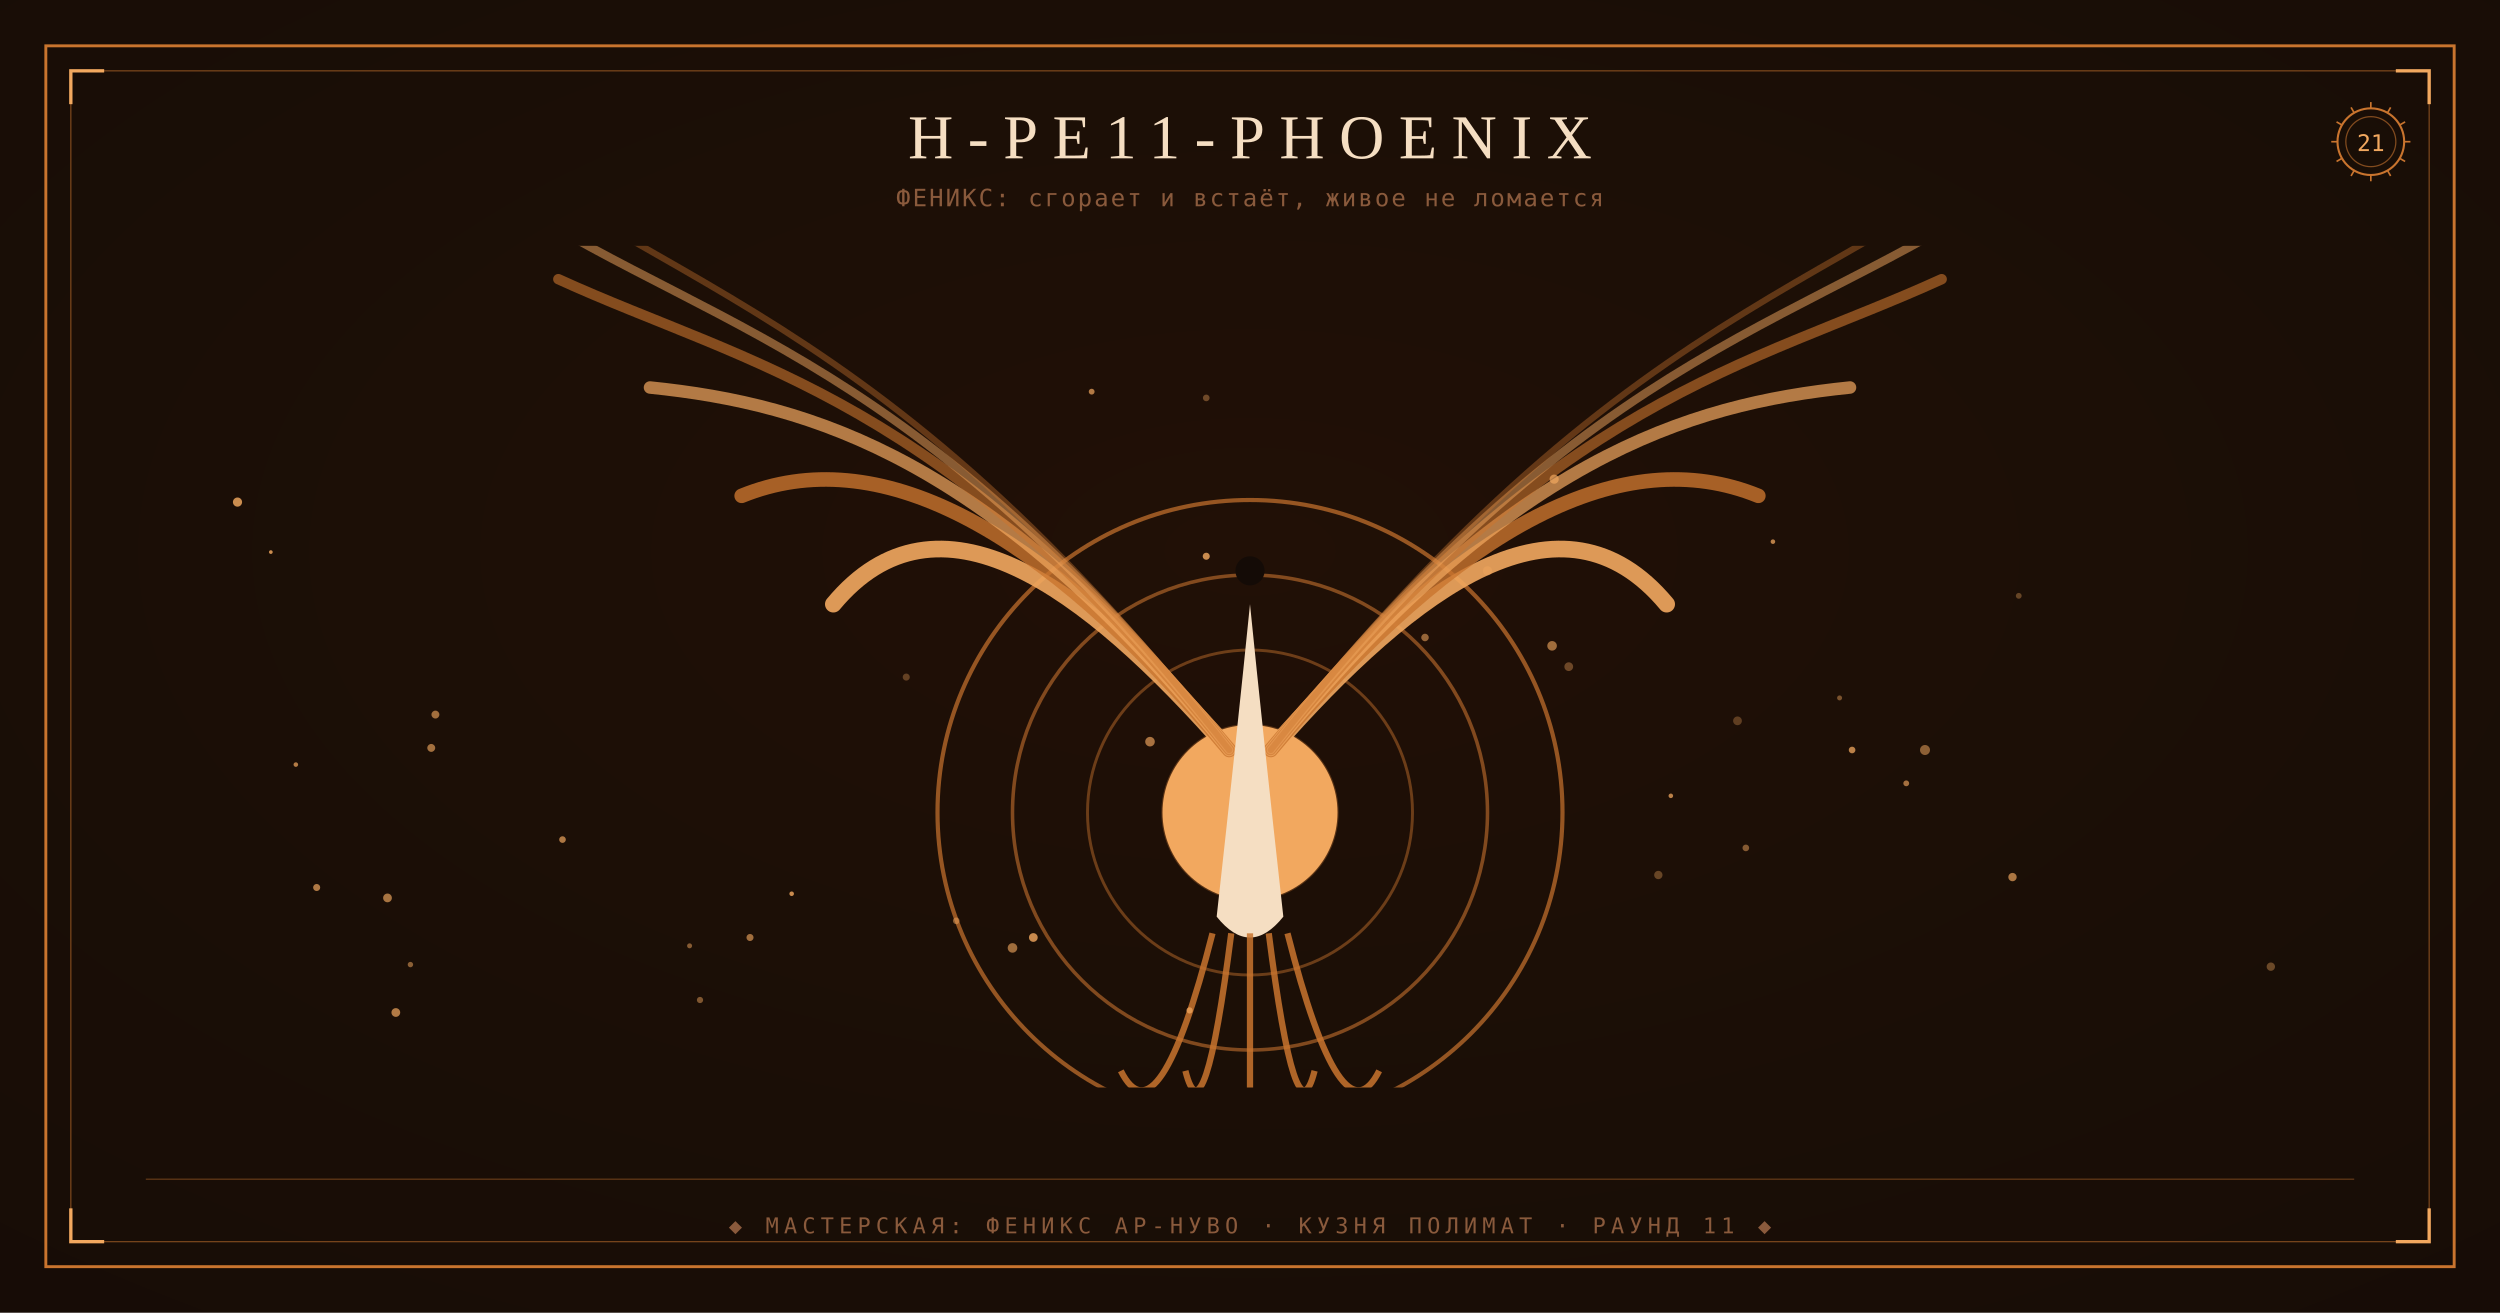
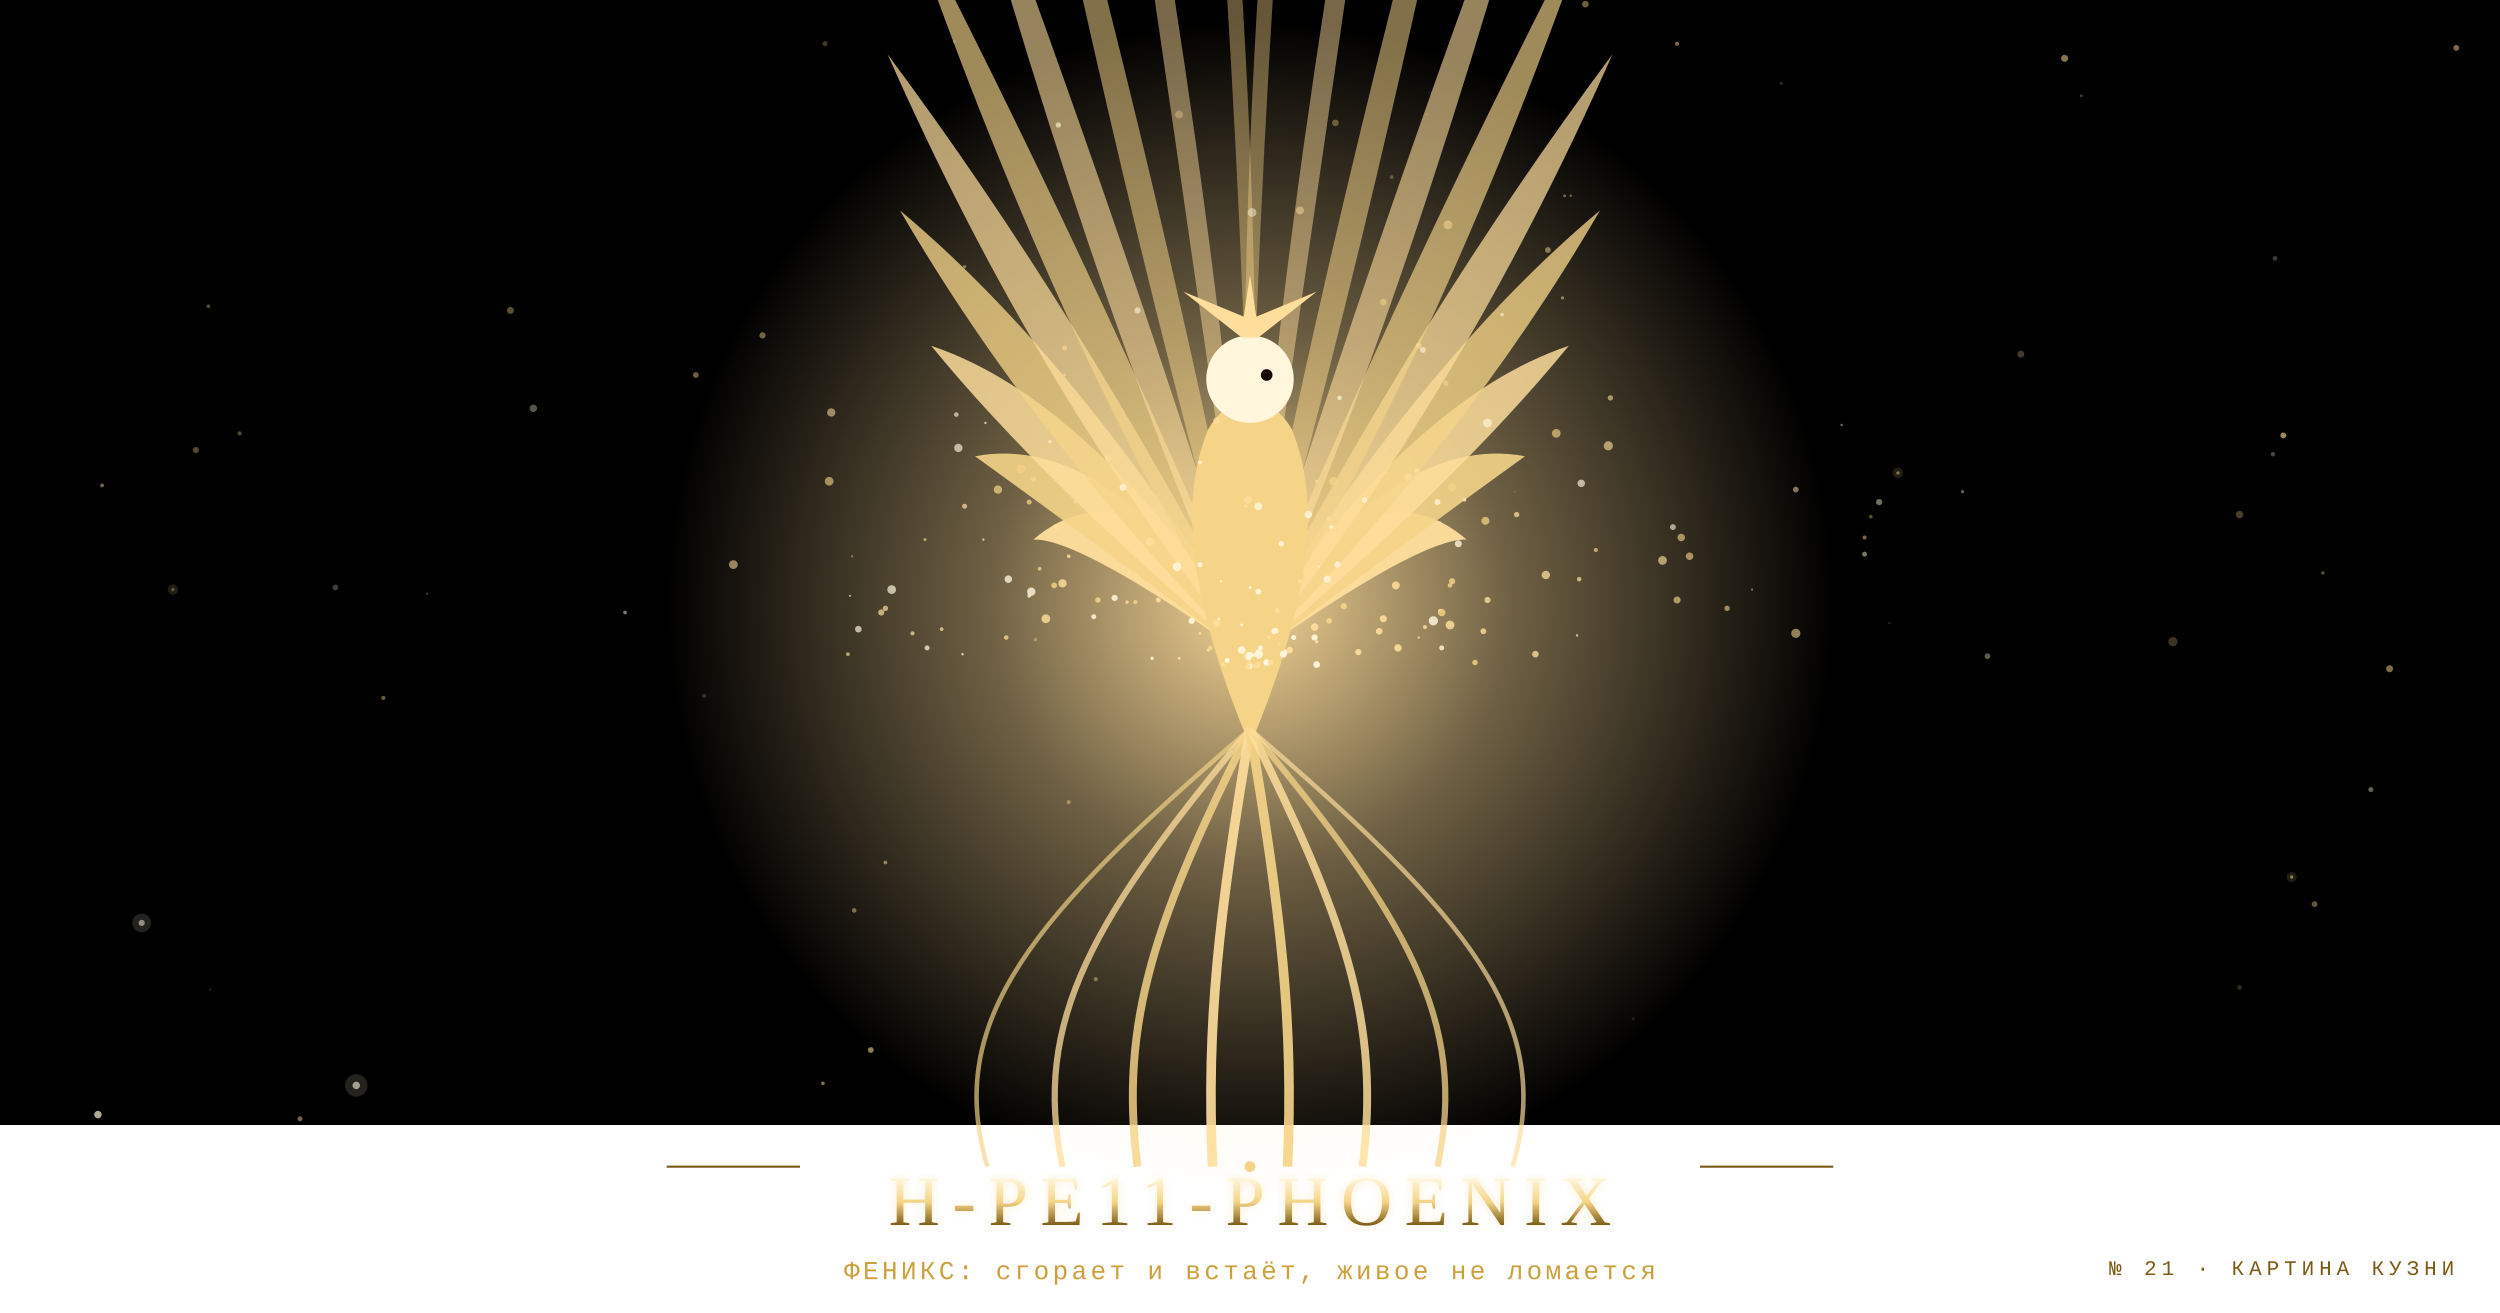
- <svg xmlns="http://www.w3.org/2000/svg" viewBox="0 0 1200 630" width="1200" height="630">
-   <rect width="1200" height="630" fill="#140B06" />
-   <radialGradient id="vig21" cx="0.5" cy="0.42" r="0.95">
-     <stop offset="0" stop-color="#221106" />
-     <stop offset="1" stop-color="#140B06" />
-   </radialGradient>
-   <rect width="1200" height="630" fill="url(#vig21)" opacity="0.9" />
-   <rect x="22" y="22" width="1156" height="586" fill="none" stroke="#C9742E" stroke-width="1.4" />
-   <rect x="34" y="34" width="1132" height="562" fill="none" stroke="#C9742E" stroke-width="0.6" opacity="0.55" />
-   <path d="M 34 50 L 34 34 L 50 34" fill="none" stroke="#F2A85F" stroke-width="1.6" />
-   <path d="M 1166 50 L 1166 34 L 1150 34" fill="none" stroke="#F2A85F" stroke-width="1.6" />
-   <path d="M 34 580 L 34 596 L 50 596" fill="none" stroke="#F2A85F" stroke-width="1.6" />
-   <path d="M 1166 580 L 1166 596 L 1150 596" fill="none" stroke="#F2A85F" stroke-width="1.6" />
-   <text x="600.0" y="76" text-anchor="middle" font-family="Georgia, 'Times New Roman', serif" font-size="30" fill="#F5DEC2" letter-spacing="7">H-PE11-PHOENIX</text>
-   <text x="600.0" y="99" text-anchor="middle" font-family="'Cascadia Mono', ui-monospace, Consolas, monospace" font-size="11.5" fill="#8A5A3C" letter-spacing="1">ФЕНИКС: сгорает и встаёт, живое не ломается</text>
-   <g transform="translate(1138,68)">
-     <circle r="16" fill="none" stroke="#C9742E" stroke-width="1" />
-     <circle r="12" fill="none" stroke="#C9742E" stroke-width="0.6" opacity="0.6" />
-     <text y="4.5" text-anchor="middle" font-family="'Cascadia Mono', ui-monospace, Consolas, monospace" font-size="11" fill="#F2A85F">21</text>
-     <g stroke="#C9742E" stroke-width="0.8">
-       <line x1="0" y1="-19" x2="0" y2="-16" transform="rotate(0)" />
-       <line x1="0" y1="-19" x2="0" y2="-16" transform="rotate(30)" />
-       <line x1="0" y1="-19" x2="0" y2="-16" transform="rotate(60)" />
-       <line x1="0" y1="-19" x2="0" y2="-16" transform="rotate(90)" />
-       <line x1="0" y1="-19" x2="0" y2="-16" transform="rotate(120)" />
-       <line x1="0" y1="-19" x2="0" y2="-16" transform="rotate(150)" />
-       <line x1="0" y1="-19" x2="0" y2="-16" transform="rotate(180)" />
-       <line x1="0" y1="-19" x2="0" y2="-16" transform="rotate(210)" />
-       <line x1="0" y1="-19" x2="0" y2="-16" transform="rotate(240)" />
-       <line x1="0" y1="-19" x2="0" y2="-16" transform="rotate(270)" />
-       <line x1="0" y1="-19" x2="0" y2="-16" transform="rotate(300)" />
-       <line x1="0" y1="-19" x2="0" y2="-16" transform="rotate(330)" />
-     </g>
-   </g>
-   <line x1="70" y1="566" x2="1130" y2="566" stroke="#C9742E" stroke-width="0.5" opacity="0.5" />
-   <text x="600.0" y="592" text-anchor="middle" font-family="'Cascadia Mono', ui-monospace, Consolas, monospace" font-size="10.5" fill="#8A5A3C" letter-spacing="2.5">◆ МАСТЕРСКАЯ: ФЕНИКС АР-НУВО · КУЗНЯ ПОЛИМАТ · РАУНД 11 ◆</text>
-   <clipPath id="clip21">
-     <rect x="70" y="118" width="1060" height="404" />
-   </clipPath>
-   <g clip-path="url(#clip21)">
-     <circle cx="600.0" cy="390.0" r="150" fill="none" stroke="#C9742E" stroke-width="2.0" opacity="0.70" />
-     <circle cx="600.0" cy="390.0" r="114" fill="none" stroke="#C9742E" stroke-width="1.7" opacity="0.58" />
-     <circle cx="600.0" cy="390.0" r="78" fill="none" stroke="#C9742E" stroke-width="1.4" opacity="0.46" />
-     <circle cx="600.0" cy="390.0" r="42" fill="none" stroke="#C9742E" stroke-width="1.1" opacity="0.34" />
-     <circle cx="600.0" cy="390.0" r="42" fill="#F2A85F" />
-     <path d="M 590.0 360.0 C 520.0 280.0 450.0 230.0 400.0 290.0" fill="none" stroke="#F2A85F" stroke-width="8.0" opacity="0.90" stroke-linecap="round" />
-     <path d="M 590.0 360.0 C 498.0 250.0 420.0 212.0 356.0 238.0" fill="none" stroke="#C9742E" stroke-width="7.0" opacity="0.80" stroke-linecap="round" />
-     <path d="M 590.0 360.0 C 476.0 220.0 390.0 194.0 312.0 186.0" fill="none" stroke="#F2A85F" stroke-width="6.0" opacity="0.70" stroke-linecap="round" />
-     <path d="M 590.0 360.0 C 454.0 190.0 360.0 176.0 268.0 134.0" fill="none" stroke="#C9742E" stroke-width="5.0" opacity="0.60" stroke-linecap="round" />
-     <path d="M 590.0 360.0 C 432.0 160.0 330.0 158.0 224.0 82.0" fill="none" stroke="#F2A85F" stroke-width="4.0" opacity="0.50" stroke-linecap="round" />
-     <path d="M 590.0 360.0 C 410.0 130.0 300.0 140.0 180.0 30.0" fill="none" stroke="#C9742E" stroke-width="3.0" opacity="0.40" stroke-linecap="round" />
-     <path d="M 610.0 360.0 C 680.0 280.0 750.0 230.0 800.0 290.0" fill="none" stroke="#F2A85F" stroke-width="8.0" opacity="0.90" stroke-linecap="round" />
-     <path d="M 610.0 360.0 C 702.0 250.0 780.0 212.0 844.0 238.0" fill="none" stroke="#C9742E" stroke-width="7.0" opacity="0.80" stroke-linecap="round" />
-     <path d="M 610.0 360.0 C 724.0 220.0 810.0 194.0 888.0 186.0" fill="none" stroke="#F2A85F" stroke-width="6.0" opacity="0.70" stroke-linecap="round" />
-     <path d="M 610.0 360.0 C 746.0 190.0 840.0 176.0 932.0 134.0" fill="none" stroke="#C9742E" stroke-width="5.0" opacity="0.60" stroke-linecap="round" />
-     <path d="M 610.0 360.0 C 768.0 160.0 870.0 158.0 976.0 82.0" fill="none" stroke="#F2A85F" stroke-width="4.0" opacity="0.50" stroke-linecap="round" />
-     <path d="M 610.0 360.0 C 790.0 130.0 900.0 140.0 1020.0 30.0" fill="none" stroke="#C9742E" stroke-width="3.0" opacity="0.40" stroke-linecap="round" />
-     <path d="M 584.0 440.0 Q 594.0 350.0 600.0 290.0 Q 606.0 350.0 616.0 440.0 Q 600.0 460.0 584.0 440.0 Z" fill="#F5DEC2" />
-     <circle cx="600.0" cy="274.0" r="7" fill="#140B06" />
-     <path d="M 582 448.0 Q 556.0 550.0 538 514" fill="none" stroke="#C9742E" stroke-width="3" opacity="0.85" />
-     <path d="M 591 448.0 Q 578.0 550.0 569 514" fill="none" stroke="#C9742E" stroke-width="3" opacity="0.85" />
-     <path d="M 600 448.0 Q 600.0 550.0 600 514" fill="none" stroke="#C9742E" stroke-width="3" opacity="0.85" />
-     <path d="M 609 448.0 Q 622.0 550.0 631 514" fill="none" stroke="#C9742E" stroke-width="3" opacity="0.85" />
-     <path d="M 618 448.0 Q 644.0 550.0 662 514" fill="none" stroke="#C9742E" stroke-width="3" opacity="0.85" />
-     <circle cx="796" cy="420" r="2.0" fill="#F2A85F" opacity="0.35" />
-     <circle cx="380" cy="429" r="1.1" fill="#F2A85F" opacity="0.81" />
-     <circle cx="714" cy="274" r="2.2" fill="#F2A85F" opacity="0.42" />
-     <circle cx="130" cy="265" r="0.9" fill="#F2A85F" opacity="0.82" />
-     <circle cx="336" cy="480" r="1.5" fill="#F2A85F" opacity="0.47" />
-     <circle cx="142" cy="367" r="1.1" fill="#F2A85F" opacity="0.71" />
-     <circle cx="360" cy="450" r="1.7" fill="#F2A85F" opacity="0.62" />
-     <circle cx="435" cy="325" r="1.7" fill="#F2A85F" opacity="0.33" />
-     <circle cx="186" cy="431" r="2.1" fill="#F2A85F" opacity="0.66" />
-     <circle cx="270" cy="403" r="1.6" fill="#F2A85F" opacity="0.68" />
-     <circle cx="924" cy="360" r="2.4" fill="#F2A85F" opacity="0.53" />
-     <circle cx="331" cy="454" r="1.2" fill="#F2A85F" opacity="0.50" />
-     <circle cx="883" cy="335" r="1.2" fill="#F2A85F" opacity="0.44" />
-     <circle cx="969" cy="286" r="1.4" fill="#F2A85F" opacity="0.35" />
-     <circle cx="834" cy="346" r="2.1" fill="#F2A85F" opacity="0.31" />
-     <circle cx="745" cy="310" r="2.3" fill="#F2A85F" opacity="0.61" />
-     <circle cx="889" cy="360" r="1.6" fill="#F2A85F" opacity="0.74" />
-     <circle cx="915" cy="376" r="1.4" fill="#F2A85F" opacity="0.64" />
-     <circle cx="579" cy="191" r="1.6" fill="#F2A85F" opacity="0.38" />
-     <circle cx="459" cy="442" r="1.6" fill="#F2A85F" opacity="0.50" />
-     <circle cx="496" cy="450" r="2.1" fill="#F2A85F" opacity="0.80" />
-     <circle cx="524" cy="188" r="1.4" fill="#F2A85F" opacity="0.70" />
-     <circle cx="207" cy="359" r="1.9" fill="#F2A85F" opacity="0.63" />
-     <circle cx="966" cy="421" r="2.0" fill="#F2A85F" opacity="0.67" />
-     <circle cx="114" cy="241" r="2.2" fill="#F2A85F" opacity="0.82" />
-     <circle cx="197" cy="463" r="1.3" fill="#F2A85F" opacity="0.52" />
-     <circle cx="571" cy="485" r="1.5" fill="#F2A85F" opacity="0.73" />
-     <circle cx="1090" cy="464" r="2.0" fill="#F2A85F" opacity="0.38" />
-     <circle cx="851" cy="260" r="1.1" fill="#F2A85F" opacity="0.73" />
-     <circle cx="838" cy="407" r="1.6" fill="#F2A85F" opacity="0.49" />
-     <circle cx="486" cy="455" r="2.3" fill="#F2A85F" opacity="0.61" />
-     <circle cx="753" cy="320" r="2.1" fill="#F2A85F" opacity="0.37" />
-     <circle cx="746" cy="230" r="2.2" fill="#F2A85F" opacity="0.69" />
-     <circle cx="684" cy="306" r="1.8" fill="#F2A85F" opacity="0.56" />
-     <circle cx="552" cy="356" r="2.3" fill="#F2A85F" opacity="0.65" />
-     <circle cx="579" cy="267" r="1.7" fill="#F2A85F" opacity="0.81" />
-     <circle cx="802" cy="382" r="1.1" fill="#F2A85F" opacity="0.74" />
-     <circle cx="209" cy="343" r="1.9" fill="#F2A85F" opacity="0.62" />
-     <circle cx="190" cy="486" r="2.1" fill="#F2A85F" opacity="0.70" />
-     <circle cx="152" cy="426" r="1.7" fill="#F2A85F" opacity="0.69" />
-   </g>
+ <svg xmlns="http://www.w3.org/2000/svg" viewBox="0 0 1200 630" width="1200" height="630" role="img">
+   <defs>
+     <linearGradient id="bg" x1="0" y1="0" x2="0" y2="1">
+       <stop offset="0" stop-color="#030202" />
+       <stop offset=".55" stop-color="#0A0705" />
+       <stop offset="1" stop-color="#060403" />
+     </linearGradient>
+     <radialGradient id="vig" cx=".5" cy=".46" r=".75">
+       <stop offset=".55" stop-color="#000" stop-opacity="0" />
+       <stop offset="1" stop-color="#000" stop-opacity=".82" />
+     </radialGradient>
+   </defs>
+   <rect width="1200" height="540" fill="url(#bg)" />
+   <defs>
+     <radialGradient id="gl">
+       <stop offset="0" stop-color="#FFDE9C" stop-opacity="0.95" />
+       <stop offset=".45" stop-color="#FFDE9C" stop-opacity="0.43" />
+       <stop offset="1" stop-color="#FFDE9C" stop-opacity="0" />
+     </radialGradient>
+     <radialGradient id="gl2">
+       <stop offset="0" stop-color="#F5D488" stop-opacity="0.8" />
+       <stop offset=".45" stop-color="#F5D488" stop-opacity="0.36" />
+       <stop offset="1" stop-color="#F5D488" stop-opacity="0" />
+     </radialGradient>
+     <filter id="neb" x="-20%" y="-20%" width="140%" height="140%">
+       <feTurbulence type="fractalNoise" baseFrequency="0.005 0.007" numOctaves="4" seed="441" result="n" />
+       <feColorMatrix in="n" type="matrix" values="0 0 0 0 0.961  0 0 0 0 0.831  0 0 0 0 0.533  0 0 0 0.76 -0.32" />
+       <feGaussianBlur stdDeviation="2" />
+     </filter>
+     <filter id="neb2" x="-20%" y="-20%" width="140%" height="140%">
+       <feTurbulence type="fractalNoise" baseFrequency="0.009 0.006" numOctaves="3" seed="448" result="n" />
+       <feColorMatrix in="n" type="matrix" values="0 0 0 0 0.373  0 0 0 0 0.722  0 0 0 0 0.788  0 0 0 0.54 -0.45" />
+       <feGaussianBlur stdDeviation="1.6" />
+     </filter>
+   </defs>
+   <rect width="1200" height="540" opacity="1.65" />
+   <circle cx="600.0" cy="290.0" r="280.0" fill="url(#gl)" />
+   <path d="M600 306 Q 544 218 496 259 Q 518 258 600 316 Z" fill="#FFDE9C" opacity="0.95" />
+   <path d="M600 306 Q 531 207 468 219 Q 507 247 600 316 Z" fill="#F5D488" opacity="0.89" />
+   <path d="M600 306 Q 522 191 447 166 Q 500 231 600 316 Z" fill="#FFDE9C" opacity="0.83" />
+   <path d="M600 306 Q 518 173 432 101 Q 497 213 600 316 Z" fill="#F5D488" opacity="0.77" />
+   <path d="M600 306 Q 519 151 426 26 Q 499 191 600 316 Z" fill="#FFDE9C" opacity="0.71" />
+   <path d="M600 306 Q 525 128 431 -54 Q 507 168 600 316 Z" fill="#F5D488" opacity="0.65" />
+   <path d="M600 306 Q 538 105 446 -138 Q 522 145 600 316 Z" fill="#FFDE9C" opacity="0.59" />
+   <path d="M600 306 Q 557 81 473 -220 Q 542 121 600 316 Z" fill="#F5D488" opacity="0.53" />
+   <path d="M600 306 Q 582 59 511 -296 Q 569 99 600 316 Z" fill="#FFDE9C" opacity="0.47" />
+   <path d="M600 306 Q 613 40 561 -364 Q 601 80 600 316 Z" fill="#F5D488" opacity="0.41" />
+   <path d="M600 306 Q 656 218 704 259 Q 682 258 600 316 Z" fill="#FFDE9C" opacity="0.95" />
+   <path d="M600 306 Q 669 207 732 219 Q 693 247 600 316 Z" fill="#F5D488" opacity="0.89" />
+   <path d="M600 306 Q 678 191 753 166 Q 700 231 600 316 Z" fill="#FFDE9C" opacity="0.83" />
+   <path d="M600 306 Q 682 173 768 101 Q 703 213 600 316 Z" fill="#F5D488" opacity="0.77" />
+   <path d="M600 306 Q 681 151 774 26 Q 701 191 600 316 Z" fill="#FFDE9C" opacity="0.71" />
+   <path d="M600 306 Q 675 128 769 -54 Q 693 168 600 316 Z" fill="#F5D488" opacity="0.65" />
+   <path d="M600 306 Q 662 105 754 -138 Q 678 145 600 316 Z" fill="#FFDE9C" opacity="0.59" />
+   <path d="M600 306 Q 643 81 727 -220 Q 658 121 600 316 Z" fill="#F5D488" opacity="0.53" />
+   <path d="M600 306 Q 618 59 689 -296 Q 631 99 600 316 Z" fill="#FFDE9C" opacity="0.47" />
+   <path d="M600 306 Q 587 40 639 -364 Q 599 80 600 316 Z" fill="#F5D488" opacity="0.41" />
+   <path d="M580 206 C 564 244 574 296 600 358 C 626 296 636 244 620 206 C 610 188 590 188 580 206 Z" fill="#F5D488" />
+   <circle cx="600" cy="182" r="21" fill="#FFF6DC" />
+   <path d="M596 162 L568 140 L597 152 L600 132 L603 152 L632 140 L604 162 Z" fill="#FFDE9C" />
+   <circle cx="608" cy="180" r="2.8" fill="#180500" />
+   <path d="M600 350 C 495.0 440 453.0 490 474.0 560" stroke="#F5D488" stroke-width="2.2" fill="none" opacity="0.67" />
+   <path d="M600 350 C 525.0 440 495.0 490 510.0 560" stroke="#FFDE9C" stroke-width="3.0" fill="none" opacity="0.75" />
+   <path d="M600 350 C 555.0 440 537.0 490 546.0 560" stroke="#F5D488" stroke-width="3.8" fill="none" opacity="0.83" />
+   <path d="M600 350 C 585.0 440 579.0 490 582.0 560" stroke="#FFDE9C" stroke-width="4.6" fill="none" opacity="0.91" />
+   <path d="M600 350 C 615.0 440 621.0 490 618.0 560" stroke="#F5D488" stroke-width="4.6" fill="none" opacity="0.91" />
+   <path d="M600 350 C 645.0 440 663.0 490 654.0 560" stroke="#FFDE9C" stroke-width="3.8" fill="none" opacity="0.83" />
+   <path d="M600 350 C 675.0 440 705.0 490 690.0 560" stroke="#F5D488" stroke-width="3.0" fill="none" opacity="0.75" />
+   <path d="M600 350 C 705.0 440 747.0 490 726.0 560" stroke="#FFDE9C" stroke-width="2.2" fill="none" opacity="0.67" />
+   <circle cx="610" cy="202" r="0.7" fill="#F5D488" opacity="0.72" />
+   <circle cx="691" cy="251" r="0.8" fill="#FFDE9C" opacity="0.77" />
+   <circle cx="398" cy="231" r="2.1" fill="#F5D488" opacity="0.60" />
+   <circle cx="798" cy="269" r="2.1" fill="#FFDE9C" opacity="0.64" />
+   <circle cx="811" cy="267" r="1.8" fill="#F5D488" opacity="0.62" />
+   <circle cx="502" cy="297" r="2.1" fill="#FFDE9C" opacity="0.82" />
+   <circle cx="484" cy="278" r="1.8" fill="#FFF6DC" opacity="0.78" />
+   <circle cx="681" cy="166" r="1.4" fill="#FFDE9C" opacity="0.61" />
+   <circle cx="691" cy="293" r="0.7" fill="#FFDE9C" opacity="0.83" />
+   <circle cx="694" cy="184" r="1.3" fill="#F5D488" opacity="0.64" />
+   <circle cx="696" cy="281" r="1.1" fill="#F5D488" opacity="0.81" />
+   <circle cx="676" cy="229" r="1.8" fill="#FFDE9C" opacity="0.75" />
+   <circle cx="542" cy="275" r="1.1" fill="#FFDE9C" opacity="0.85" />
+   <circle cx="586" cy="279" r="0.6" fill="#FFF6DC" opacity="0.90" />
+   <circle cx="584" cy="299" r="1.9" fill="#FFDE9C" opacity="0.94" />
+   <circle cx="513" cy="267" r="0.9" fill="#FFDE9C" opacity="0.81" />
+   <circle cx="708" cy="318" r="1.3" fill="#F5D488" opacity="0.82" />
+   <circle cx="460" cy="215" r="2.0" fill="#FFF6DC" opacity="0.65" />
+   <circle cx="747" cy="208" r="2.1" fill="#F5D488" opacity="0.63" />
+   <circle cx="604" cy="314" r="2.2" fill="#FFF6DC" opacity="0.98" />
+   <circle cx="566" cy="316" r="0.7" fill="#FFDE9C" opacity="0.94" />
+   <circle cx="499" cy="273" r="0.9" fill="#F5D488" opacity="0.80" />
+   <circle cx="597" cy="312" r="1.4" fill="#F5D488" opacity="0.98" />
+   <circle cx="624" cy="101" r="1.9" fill="#FFDE9C" opacity="0.48" />
+   <circle cx="565" cy="272" r="2.1" fill="#FFF6DC" opacity="0.87" />
+   <circle cx="580" cy="312" r="0.8" fill="#FFDE9C" opacity="0.96" />
+   <circle cx="599" cy="240" r="1.8" fill="#FFDE9C" opacity="0.81" />
+   <circle cx="758" cy="278" r="1.1" fill="#FFDE9C" opacity="0.71" />
+   <circle cx="600" cy="282" r="0.7" fill="#FFF6DC" opacity="0.91" />
+   <circle cx="490" cy="225" r="2.0" fill="#F5D488" opacity="0.71" />
+   <circle cx="545" cy="289" r="1.0" fill="#F5D488" opacity="0.88" />
+   <circle cx="588" cy="316" r="1.3" fill="#F5D488" opacity="0.98" />
+   <circle cx="399" cy="198" r="2.0" fill="#FFDE9C" opacity="0.55" />
+   <circle cx="692" cy="311" r="1.2" fill="#FFF6DC" opacity="0.84" />
+   <circle cx="445" cy="311" r="1.2" fill="#FFF6DC" opacity="0.74" />
+   <circle cx="772" cy="214" r="2.2" fill="#FFDE9C" opacity="0.61" />
+   <circle cx="616" cy="314" r="1.7" fill="#FFF6DC" opacity="0.97" />
+   <circle cx="412" cy="302" r="1.6" fill="#FFF6DC" opacity="0.68" />
+   <circle cx="638" cy="298" r="1.4" fill="#F5D488" opacity="0.92" />
+   <circle cx="604" cy="284" r="1.4" fill="#FFF6DC" opacity="0.92" />
+   <circle cx="556" cy="288" r="1.2" fill="#FFDE9C" opacity="0.89" />
+   <circle cx="479" cy="235" r="2.0" fill="#F5D488" opacity="0.71" />
+   <circle cx="576" cy="222" r="0.9" fill="#FFF6DC" opacity="0.76" />
+   <circle cx="570" cy="280" r="0.8" fill="#F5D488" opacity="0.89" />
+   <circle cx="664" cy="297" r="1.7" fill="#FFDE9C" opacity="0.88" />
+   <circle cx="621" cy="306" r="1.2" fill="#FFF6DC" opacity="0.95" />
+   <circle cx="535" cy="287" r="1.5" fill="#FFF6DC" opacity="0.87" />
+   <circle cx="895" cy="258" r="1.0" fill="#F5D488" opacity="0.48" />
+   <circle cx="463" cy="128" r="0.8" fill="#F5D488" opacity="0.49" />
+   <circle cx="684" cy="301" r="1.0" fill="#FFDE9C" opacity="0.85" />
+   <circle cx="841" cy="283" r="0.5" fill="#F5D488" opacity="0.58" />
+   <circle cx="601" cy="316" r="1.8" fill="#F5D488" opacity="0.99" />
+   <circle cx="576" cy="271" r="1.3" fill="#FFF6DC" opacity="0.88" />
+   <circle cx="541" cy="289" r="0.8" fill="#FFDE9C" opacity="0.87" />
+   <circle cx="750" cy="143" r="0.8" fill="#F5D488" opacity="0.51" />
+   <circle cx="697" cy="279" r="1.5" fill="#F5D488" opacity="0.81" />
+   <circle cx="608" cy="243" r="1.3" fill="#F5D488" opacity="0.82" />
+   <circle cx="161" cy="282" r="1.4" fill="#FFF6DC" opacity="0.25" />
+   <circle cx="366" cy="161" r="1.5" fill="#F5D488" opacity="0.45" />
+   <circle cx="444" cy="259" r="0.7" fill="#F5D488" opacity="0.70" />
+   <circle cx="862" cy="235" r="1.4" fill="#FFDE9C" opacity="0.51" />
+   <circle cx="581" cy="311" r="1.1" fill="#F5D488" opacity="0.96" />
+   <circle cx="546" cy="149" r="1.5" fill="#FFF6DC" opacity="0.58" />
+   <circle cx="884" cy="204" r="0.6" fill="#FFF6DC" opacity="0.44" />
+   <circle cx="452" cy="302" r="0.9" fill="#FFDE9C" opacity="0.75" />
+   <circle cx="516" cy="241" r="0.7" fill="#FFDE9C" opacity="0.76" />
+   <circle cx="631" cy="306" r="1.5" fill="#FFF6DC" opacity="0.94" />
+   <circle cx="703" cy="240" r="0.8" fill="#FFF6DC" opacity="0.74" />
+   <circle cx="598" cy="243" r="0.8" fill="#FFDE9C" opacity="0.82" />
+   <circle cx="803" cy="253" r="1.4" fill="#FFF6DC" opacity="0.62" />
+   <circle cx="428" cy="283" r="2.1" fill="#FFF6DC" opacity="0.69" />
+   <circle cx="759" cy="232" r="1.8" fill="#FFF6DC" opacity="0.66" />
+   <circle cx="554" cy="257" r="1.0" fill="#F5D488" opacity="0.83" />
+   <circle cx="600" cy="319" r="1.6" fill="#FFDE9C" opacity="1.00" />
+   <circle cx="608" cy="318" r="1.6" fill="#FFF6DC" opacity="0.99" />
+   <circle cx="553" cy="316" r="0.8" fill="#FFF6DC" opacity="0.92" />
+   <circle cx="681" cy="306" r="0.6" fill="#F5D488" opacity="0.86" />
+   <circle cx="942" cy="236" r="0.8" fill="#FFF6DC" opacity="0.38" />
+   <circle cx="462" cy="314" r="0.6" fill="#FFF6DC" opacity="0.76" />
+   <circle cx="473" cy="203" r="0.6" fill="#FFF6DC" opacity="0.65" />
+   <circle cx="596" cy="312" r="1.8" fill="#FFF6DC" opacity="0.98" />
+   <circle cx="525" cy="296" r="1.2" fill="#FFF6DC" opacity="0.86" />
+   <circle cx="601" cy="102" r="2.1" fill="#FFF6DC" opacity="0.48" />
+   <circle cx="665" cy="216" r="0.5" fill="#FFDE9C" opacity="0.73" />
+   <circle cx="670" cy="281" r="1.9" fill="#FFDE9C" opacity="0.85" />
+   <circle cx="610" cy="318" r="1.4" fill="#FFDE9C" opacity="0.98" />
+   <circle cx="743" cy="120" r="1.4" fill="#FFDE9C" opacity="0.46" />
+   <circle cx="604" cy="319" r="0.9" fill="#F5D488" opacity="0.99" />
+   <circle cx="637" cy="278" r="1.7" fill="#FFF6DC" opacity="0.88" />
+   <circle cx="639" cy="253" r="0.9" fill="#FFF6DC" opacity="0.83" />
+   <circle cx="680" cy="226" r="1.3" fill="#FFDE9C" opacity="0.74" />
+   <circle cx="615" cy="261" r="1.3" fill="#FFF6DC" opacity="0.86" />
+   <circle cx="632" cy="308" r="0.8" fill="#FFDE9C" opacity="0.94" />
+   <circle cx="595" cy="320" r="1.6" fill="#F5D488" opacity="0.99" />
+   <circle cx="256" cy="196" r="1.8" fill="#FFF6DC" opacity="0.34" />
+   <circle cx="664" cy="145" r="1.6" fill="#F5D488" opacity="0.57" />
+   <circle cx="671" cy="311" r="1.8" fill="#FFDE9C" opacity="0.88" />
+   <circle cx="483" cy="306" r="1.1" fill="#F5D488" opacity="0.80" />
+   <circle cx="584" cy="202" r="1.7" fill="#FFDE9C" opacity="0.72" />
+   <circle cx="539" cy="234" r="1.6" fill="#FFF6DC" opacity="0.77" />
+   <circle cx="638" cy="249" r="1.1" fill="#FFDE9C" opacity="0.82" />
+   <circle cx="751" cy="94" r="0.7" fill="#FFDE9C" opacity="0.40" />
+   <circle cx="566" cy="55" r="1.9" fill="#F5D488" opacity="0.37" />
+   <circle cx="862" cy="304" r="2.2" fill="#FFDE9C" opacity="0.55" />
+   <circle cx="595" cy="169" r="1.7" fill="#FFF6DC" opacity="0.64" />
+   <circle cx="624" cy="279" r="0.9" fill="#FFDE9C" opacity="0.89" />
+   <circle cx="596" cy="300" r="0.7" fill="#FFF6DC" opacity="0.95" />
+   <circle cx="605" cy="311" r="1.2" fill="#FFF6DC" opacity="0.98" />
+   <circle cx="603" cy="319" r="1.9" fill="#FFDE9C" opacity="1.00" />
+   <circle cx="587" cy="319" r="0.9" fill="#FFDE9C" opacity="0.98" />
+   <circle cx="773" cy="191" r="1.3" fill="#FFDE9C" opacity="0.57" />
+   <circle cx="714" cy="288" r="1.5" fill="#FFDE9C" opacity="0.79" />
+   <circle cx="576" cy="304" r="0.7" fill="#FFDE9C" opacity="0.94" />
+   <circle cx="652" cy="313" r="1.5" fill="#FFDE9C" opacity="0.91" />
+   <circle cx="612" cy="303" r="1.7" fill="#FFF6DC" opacity="0.95" />
+   <circle cx="757" cy="305" r="0.6" fill="#FFDE9C" opacity="0.73" />
+   <circle cx="496" cy="230" r="1.3" fill="#F5D488" opacity="0.72" />
+   <circle cx="592" cy="287" r="0.6" fill="#F5D488" opacity="0.92" />
+   <circle cx="599" cy="315" r="2.1" fill="#FFDE9C" opacity="0.99" />
+   <circle cx="642" cy="271" r="1.5" fill="#FFF6DC" opacity="0.86" />
+   <circle cx="895" cy="266" r="1.2" fill="#FFF6DC" opacity="0.48" />
+   <circle cx="552" cy="260" r="2.1" fill="#FFDE9C" opacity="0.84" />
+   <circle cx="617" cy="313" r="1.2" fill="#FFF6DC" opacity="0.97" />
+   <circle cx="970" cy="170" r="1.7" fill="#F5D488" opacity="0.28" />
+   <circle cx="511" cy="180" r="0.7" fill="#FFDE9C" opacity="0.63" />
+   <circle cx="572" cy="298" r="1.5" fill="#FFF6DC" opacity="0.93" />
+   <circle cx="688" cy="298" r="2.2" fill="#FFF6DC" opacity="0.84" />
+   <circle cx="713" cy="250" r="1.9" fill="#F5D488" opacity="0.74" />
+   <circle cx="494" cy="241" r="1.2" fill="#F5D488" opacity="0.74" />
+   <circle cx="407" cy="314" r="0.9" fill="#FFDE9C" opacity="0.67" />
+   <circle cx="754" cy="94" r="0.6" fill="#FFDE9C" opacity="0.40" />
+   <circle cx="829" cy="292" r="1.3" fill="#F5D488" opacity="0.60" />
+   <circle cx="805" cy="288" r="1.7" fill="#F5D488" opacity="0.64" />
+   <circle cx="601" cy="312" r="1.9" fill="#F5D488" opacity="0.98" />
+   <circle cx="472" cy="259" r="0.6" fill="#FFDE9C" opacity="0.74" />
+   <circle cx="459" cy="199" r="1.1" fill="#FFF6DC" opacity="0.63" />
+   <circle cx="510" cy="280" r="2.0" fill="#FFDE9C" opacity="0.82" />
+   <circle cx="600" cy="320" r="1.2" fill="#FFF6DC" opacity="1.00" />
+   <circle cx="902" cy="241" r="1.5" fill="#FFF6DC" opacity="0.45" />
+   <circle cx="600" cy="315" r="2.0" fill="#FFF6DC" opacity="0.99" />
+   <circle cx="692" cy="294" r="1.8" fill="#F5D488" opacity="0.83" />
+   <circle cx="766" cy="264" r="1.0" fill="#F5D488" opacity="0.69" />
+   <circle cx="602" cy="317" r="1.8" fill="#F5D488" opacity="0.99" />
+   <circle cx="599" cy="320" r="1.3" fill="#FFDE9C" opacity="1.00" />
+   <circle cx="589" cy="317" r="1.2" fill="#FFF6DC" opacity="0.98" />
+   <circle cx="632" cy="319" r="1.6" fill="#FFF6DC" opacity="0.94" />
+   <circle cx="527" cy="288" r="1.3" fill="#F5D488" opacity="0.85" />
+   <circle cx="633" cy="272" r="0.6" fill="#FFF6DC" opacity="0.87" />
+   <circle cx="695" cy="108" r="2.1" fill="#FFDE9C" opacity="0.47" />
+   <circle cx="585" cy="297" r="0.6" fill="#FFF6DC" opacity="0.94" />
+   <circle cx="609" cy="306" r="0.8" fill="#FFDE9C" opacity="0.96" />
+   <circle cx="613" cy="306" r="2.1" fill="#F5D488" opacity="0.96" />
+   <circle cx="587" cy="316" r="1.1" fill="#F5D488" opacity="0.98" />
+   <circle cx="352" cy="271" r="2.1" fill="#FFDE9C" opacity="0.56" />
+   <circle cx="625" cy="277" r="1.3" fill="#F5D488" opacity="0.89" />
+   <circle cx="655" cy="240" r="1.3" fill="#FFF6DC" opacity="0.79" />
+   <circle cx="662" cy="303" r="1.6" fill="#FFDE9C" opacity="0.89" />
+   <circle cx="632" cy="231" r="0.7" fill="#FFDE9C" opacity="0.78" />
+   <circle cx="458" cy="20" r="0.7" fill="#FFDE9C" opacity="0.25" />
+   <circle cx="697" cy="234" r="1.9" fill="#F5D488" opacity="0.74" />
+   <circle cx="494" cy="286" r="0.9" fill="#FFF6DC" opacity="0.80" />
+   <circle cx="511" cy="167" r="1.2" fill="#FFDE9C" opacity="0.60" />
+   <circle cx="619" cy="312" r="1.6" fill="#FFDE9C" opacity="0.96" />
+   <circle cx="1043" cy="308" r="2.2" fill="#F5D488" opacity="0.25" />
+   <circle cx="712" cy="303" r="1.4" fill="#FFDE9C" opacity="0.81" />
+   <circle cx="604" cy="243" r="1.9" fill="#FFF6DC" opacity="0.82" />
+   <circle cx="690" cy="241" r="1.4" fill="#FFF6DC" opacity="0.76" />
+   <circle cx="700" cy="261" r="1.7" fill="#FFF6DC" opacity="0.78" />
+   <circle cx="742" cy="276" r="2.0" fill="#FFDE9C" opacity="0.74" />
+   <circle cx="592" cy="190" r="1.5" fill="#FFF6DC" opacity="0.69" />
+   <circle cx="714" cy="203" r="2.1" fill="#FFF6DC" opacity="0.66" />
+   <circle cx="643" cy="191" r="1.1" fill="#FFF6DC" opacity="0.68" />
+   <circle cx="495" cy="284" r="2.0" fill="#FFF6DC" opacity="0.80" />
+   <circle cx="423" cy="294" r="1.5" fill="#FFDE9C" opacity="0.69" />
+   <circle cx="602" cy="310" r="1.6" fill="#F5D488" opacity="0.98" />
+   <circle cx="807" cy="258" r="1.8" fill="#F5D488" opacity="0.62" />
+   <circle cx="300" cy="294" r="0.9" fill="#FFF6DC" opacity="0.49" />
+   <circle cx="507" cy="253" r="1.5" fill="#FFDE9C" opacity="0.78" />
+   <circle cx="737" cy="314" r="1.6" fill="#FFDE9C" opacity="0.77" />
+   <circle cx="438" cy="304" r="1.0" fill="#FFDE9C" opacity="0.72" />
+   <circle cx="608" cy="315" r="1.0" fill="#F5D488" opacity="0.98" />
+   <circle cx="696" cy="300" r="2.1" fill="#FFDE9C" opacity="0.83" />
+   <circle cx="425" cy="292" r="1.3" fill="#FFDE9C" opacity="0.69" />
+   <circle cx="721" cy="151" r="0.9" fill="#FFF6DC" opacity="0.55" />
+   <circle cx="631" cy="301" r="1.8" fill="#FFDE9C" opacity="0.93" />
+   <circle cx="408" cy="286" r="0.5" fill="#FFF6DC" opacity="0.66" />
+   <circle cx="683" cy="168" r="1.4" fill="#FFF6DC" opacity="0.61" />
+   <circle cx="610" cy="196" r="1.2" fill="#FFF6DC" opacity="0.70" />
+   <circle cx="628" cy="247" r="1.8" fill="#FFF6DC" opacity="0.82" />
+   <circle cx="728" cy="247" r="1.3" fill="#FFDE9C" opacity="0.72" />
+   <circle cx="645" cy="291" r="1.5" fill="#F5D488" opacity="0.90" />
+   <circle cx="532" cy="220" r="1.6" fill="#FFDE9C" opacity="0.74" />
+   <circle cx="504" cy="212" r="0.8" fill="#FFF6DC" opacity="0.69" />
+   <circle cx="463" cy="243" r="1.2" fill="#FFDE9C" opacity="0.70" />
+   <circle cx="613" cy="293" r="1.2" fill="#FFDE9C" opacity="0.93" />
+   <circle cx="640" cy="231" r="2.0" fill="#F5D488" opacity="0.78" />
+   <circle cx="614" cy="309" r="0.7" fill="#FFDE9C" opacity="0.96" />
+   <circle cx="506" cy="281" r="1.4" fill="#F5D488" opacity="0.82" />
+   <circle cx="334" cy="180" r="1.4" fill="#F5D488" opacity="0.44" />
+   <circle cx="606" cy="215" r="0.9" fill="#F5D488" opacity="0.75" />
+   <circle cx="101" cy="475" r="0.5" fill="#F5D488" opacity="0.18" />
+   <circle cx="94" cy="216" r="1.5" fill="#F5D488" opacity="0.33" />
+   <circle cx="184" cy="335" r="1.0" fill="#F5D488" opacity="0.44" />
+   <circle cx="409" cy="267" r="0.6" fill="#F5D488" opacity="0.39" />
+   <circle cx="991" cy="28" r="1.7" fill="#F5D488" opacity="0.54" />
+   <circle cx="49" cy="233" r="0.9" fill="#F5D488" opacity="0.49" />
+   <circle cx="1147" cy="321" r="1.7" fill="#F5D488" opacity="0.51" />
+   <circle cx="1075" cy="247" r="1.8" fill="#F5D488" opacity="0.30" />
+   <circle cx="1179" cy="23" r="1.4" fill="#F5D488" opacity="0.50" />
+   <circle cx="526" cy="470" r="1.0" fill="#F5D488" opacity="0.44" />
+   <circle cx="1092" cy="124" r="1.1" fill="#FFF6DC" opacity="0.24" />
+   <circle cx="395" cy="520" r="0.9" fill="#F5D488" opacity="0.53" />
+   <circle cx="784" cy="489" r="0.8" fill="#F5D488" opacity="0.11" />
+   <circle cx="1138" cy="379" r="1.2" fill="#FFF6DC" opacity="0.40" />
+   <circle cx="805" cy="21" r="1.0" fill="#F5D488" opacity="0.49" />
+   <circle cx="418" cy="504" r="1.4" fill="#F5D488" opacity="0.58" />
+   <circle cx="1100" cy="421" r="2.4" fill="#F5D488" opacity=".14" />
+   <circle cx="1100" cy="421" r="0.8" fill="#F5D488" opacity="0.55" />
+   <circle cx="83" cy="283" r="2.5" fill="#F5D488" opacity=".14" />
+   <circle cx="83" cy="283" r="0.8" fill="#F5D488" opacity="0.32" />
+   <circle cx="907" cy="299" r="0.7" fill="#F5D488" opacity="0.15" />
+   <circle cx="1111" cy="434" r="1.4" fill="#F5D488" opacity="0.40" />
+   <circle cx="205" cy="285" r="0.6" fill="#F5D488" opacity="0.24" />
+   <circle cx="1091" cy="218" r="1.1" fill="#FFF6DC" opacity="0.27" />
+   <circle cx="497" cy="307" r="0.9" fill="#F5D488" opacity="0.38" />
+   <circle cx="425" cy="414" r="0.9" fill="#F5D488" opacity="0.55" />
+   <circle cx="911" cy="227" r="2.5" fill="#F5D488" opacity=".14" />
+   <circle cx="911" cy="227" r="0.8" fill="#F5D488" opacity="0.50" />
+   <circle cx="632" cy="274" r="0.6" fill="#F5D488" opacity="0.11" />
+   <circle cx="641" cy="59" r="1.6" fill="#F5D488" opacity="0.36" />
+   <circle cx="1115" cy="275" r="0.8" fill="#F5D488" opacity="0.39" />
+   <circle cx="68" cy="443" r="4.5" fill="#FFF6DC" opacity=".14" />
+   <circle cx="68" cy="443" r="1.5" fill="#FFF6DC" opacity="0.50" />
+   <circle cx="898" cy="248" r="0.9" fill="#F5D488" opacity="0.36" />
+   <circle cx="999" cy="46" r="0.6" fill="#FFF6DC" opacity="0.29" />
+   <circle cx="954" cy="315" r="1.4" fill="#FFF6DC" opacity="0.36" />
+   <circle cx="685" cy="55" r="0.6" fill="#F5D488" opacity="0.22" />
+   <circle cx="668" cy="85" r="0.9" fill="#F5D488" opacity="0.30" />
+   <circle cx="144" cy="537" r="1.2" fill="#F5D488" opacity="0.48" />
+   <circle cx="761" cy="2" r="1.6" fill="#F5D488" opacity="0.45" />
+   <circle cx="410" cy="437" r="1.1" fill="#F5D488" opacity="0.45" />
+   <circle cx="245" cy="149" r="1.7" fill="#F5D488" opacity="0.36" />
+   <circle cx="1075" cy="474" r="1.1" fill="#F5D488" opacity="0.20" />
+   <circle cx="396" cy="21" r="1.2" fill="#F5D488" opacity="0.27" />
+   <circle cx="338" cy="334" r="1.0" fill="#FFF6DC" opacity="0.17" />
+   <circle cx="1096" cy="209" r="1.4" fill="#F5D488" opacity="0.65" />
+   <circle cx="47" cy="535" r="1.8" fill="#FFF6DC" opacity="0.68" />
+   <circle cx="100" cy="147" r="0.9" fill="#F5D488" opacity="0.35" />
+   <circle cx="855" cy="40" r="0.7" fill="#FFF6DC" opacity="0.20" />
+   <circle cx="115" cy="208" r="1.0" fill="#F5D488" opacity="0.35" />
+   <circle cx="171" cy="521" r="5.4" fill="#FFF6DC" opacity=".14" />
+   <circle cx="171" cy="521" r="1.8" fill="#FFF6DC" opacity="0.59" />
+   <circle cx="508" cy="60" r="1.3" fill="#FFF6DC" opacity="0.60" />
+   <circle cx="513" cy="385" r="1.0" fill="#F5D488" opacity="0.45" />
+   <circle cx="727" cy="236" r="0.5" fill="#F5D488" opacity="0.20" />
+   <linearGradient id="gtxt" x1="0" y1="0" x2="0" y2="1">
+     <stop offset="0" stop-color="#FFF6DC" />
+     <stop offset=".5" stop-color="#F5D488" />
+     <stop offset="1" stop-color="#7A5A14" />
+   </linearGradient>
+   <filter id="soft">
+     <feGaussianBlur stdDeviation="2.2" />
+   </filter>
+   <line x1="320" y1="560" x2="384" y2="560" stroke="#7A5A14" stroke-width="1" />
+   <circle cx="600" cy="560" r="2.6" fill="#F5D488" />
+   <line x1="816" y1="560" x2="880" y2="560" stroke="#7A5A14" stroke-width="1" />
+   <text x="600.0" y="588" text-anchor="middle" font-family="Georgia,'Times New Roman',serif" font-size="34" letter-spacing="6" fill="#F5D488" opacity=".38" filter="url(#soft)">H-PE11-PHOENIX</text>
+   <text x="600.0" y="588" text-anchor="middle" font-family="Georgia,'Times New Roman',serif" font-size="34" letter-spacing="6" fill="url(#gtxt)">H-PE11-PHOENIX</text>
+   <text x="600.0" y="614" text-anchor="middle" font-family="ui-monospace,'Cascadia Mono',Consolas,'Courier New',monospace" font-size="12.5" letter-spacing="1.6" fill="#C9982E" opacity=".92">ФЕНИКС: сгорает и встаёт, живое не ломается</text>
+   <text x="1178" y="612" text-anchor="end" font-family="ui-monospace,'Cascadia Mono',Consolas,'Courier New',monospace" font-size="10" letter-spacing="2.4" fill="#7A5A14">№ 21 · КАРТИНА КУЗНИ</text>
</svg>
